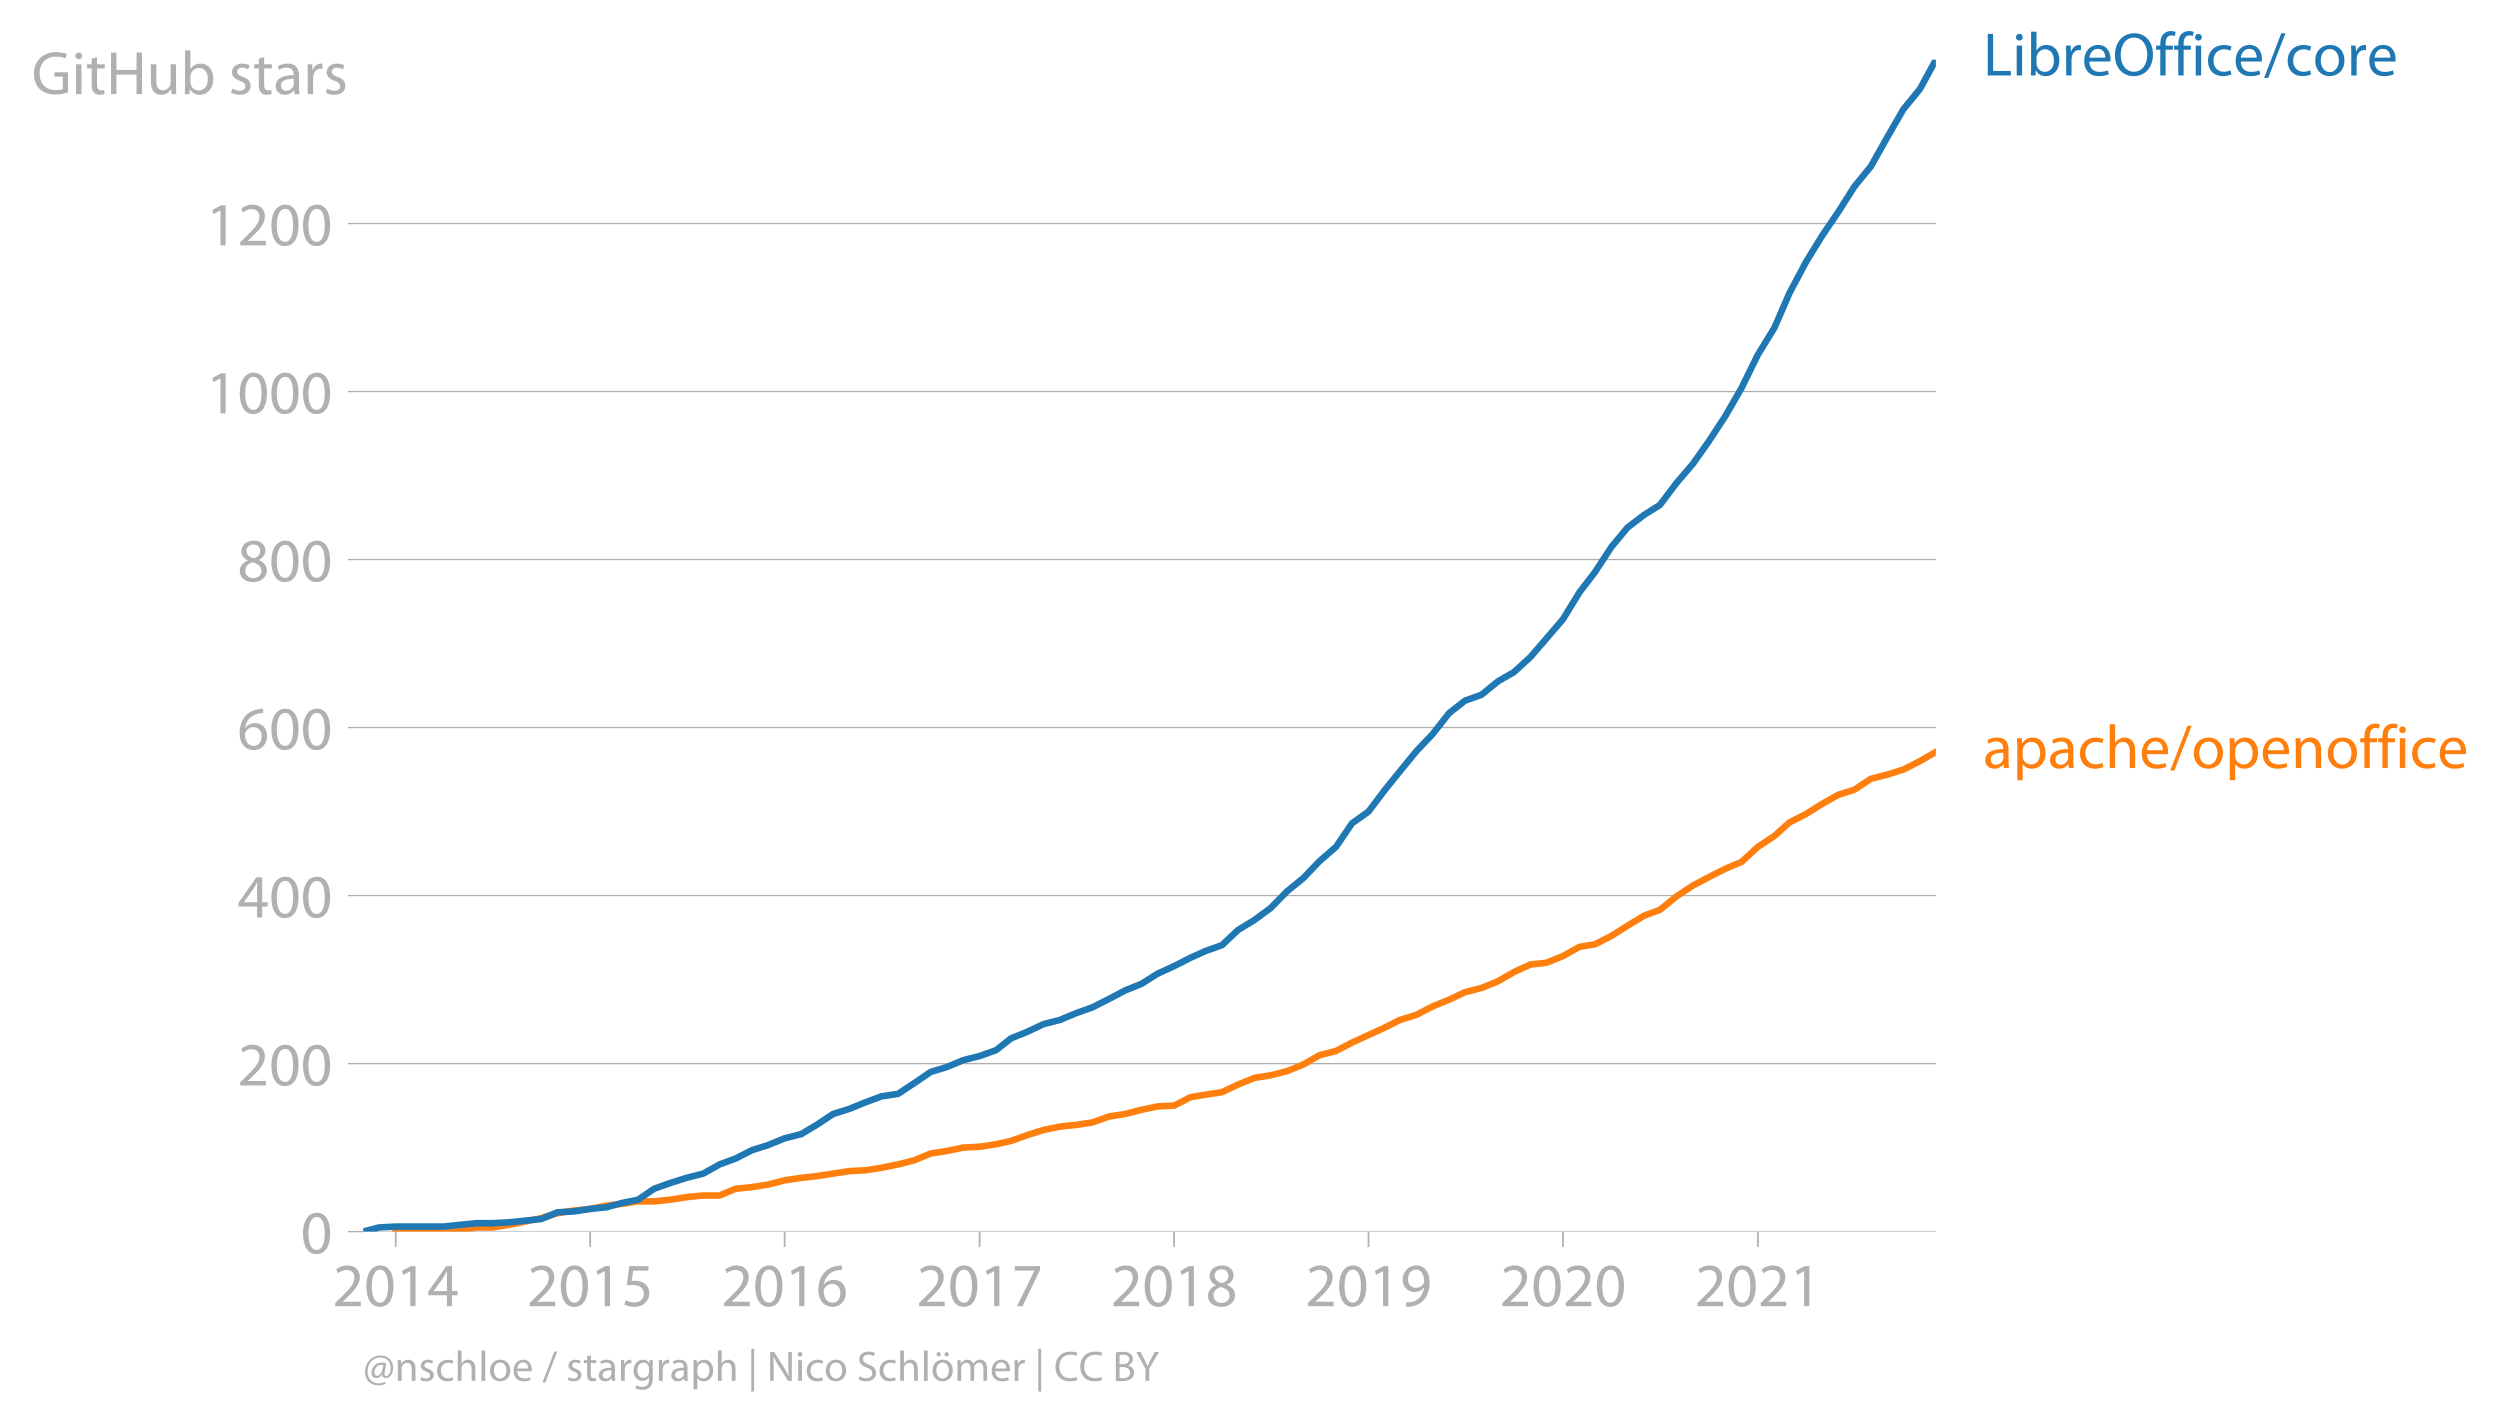
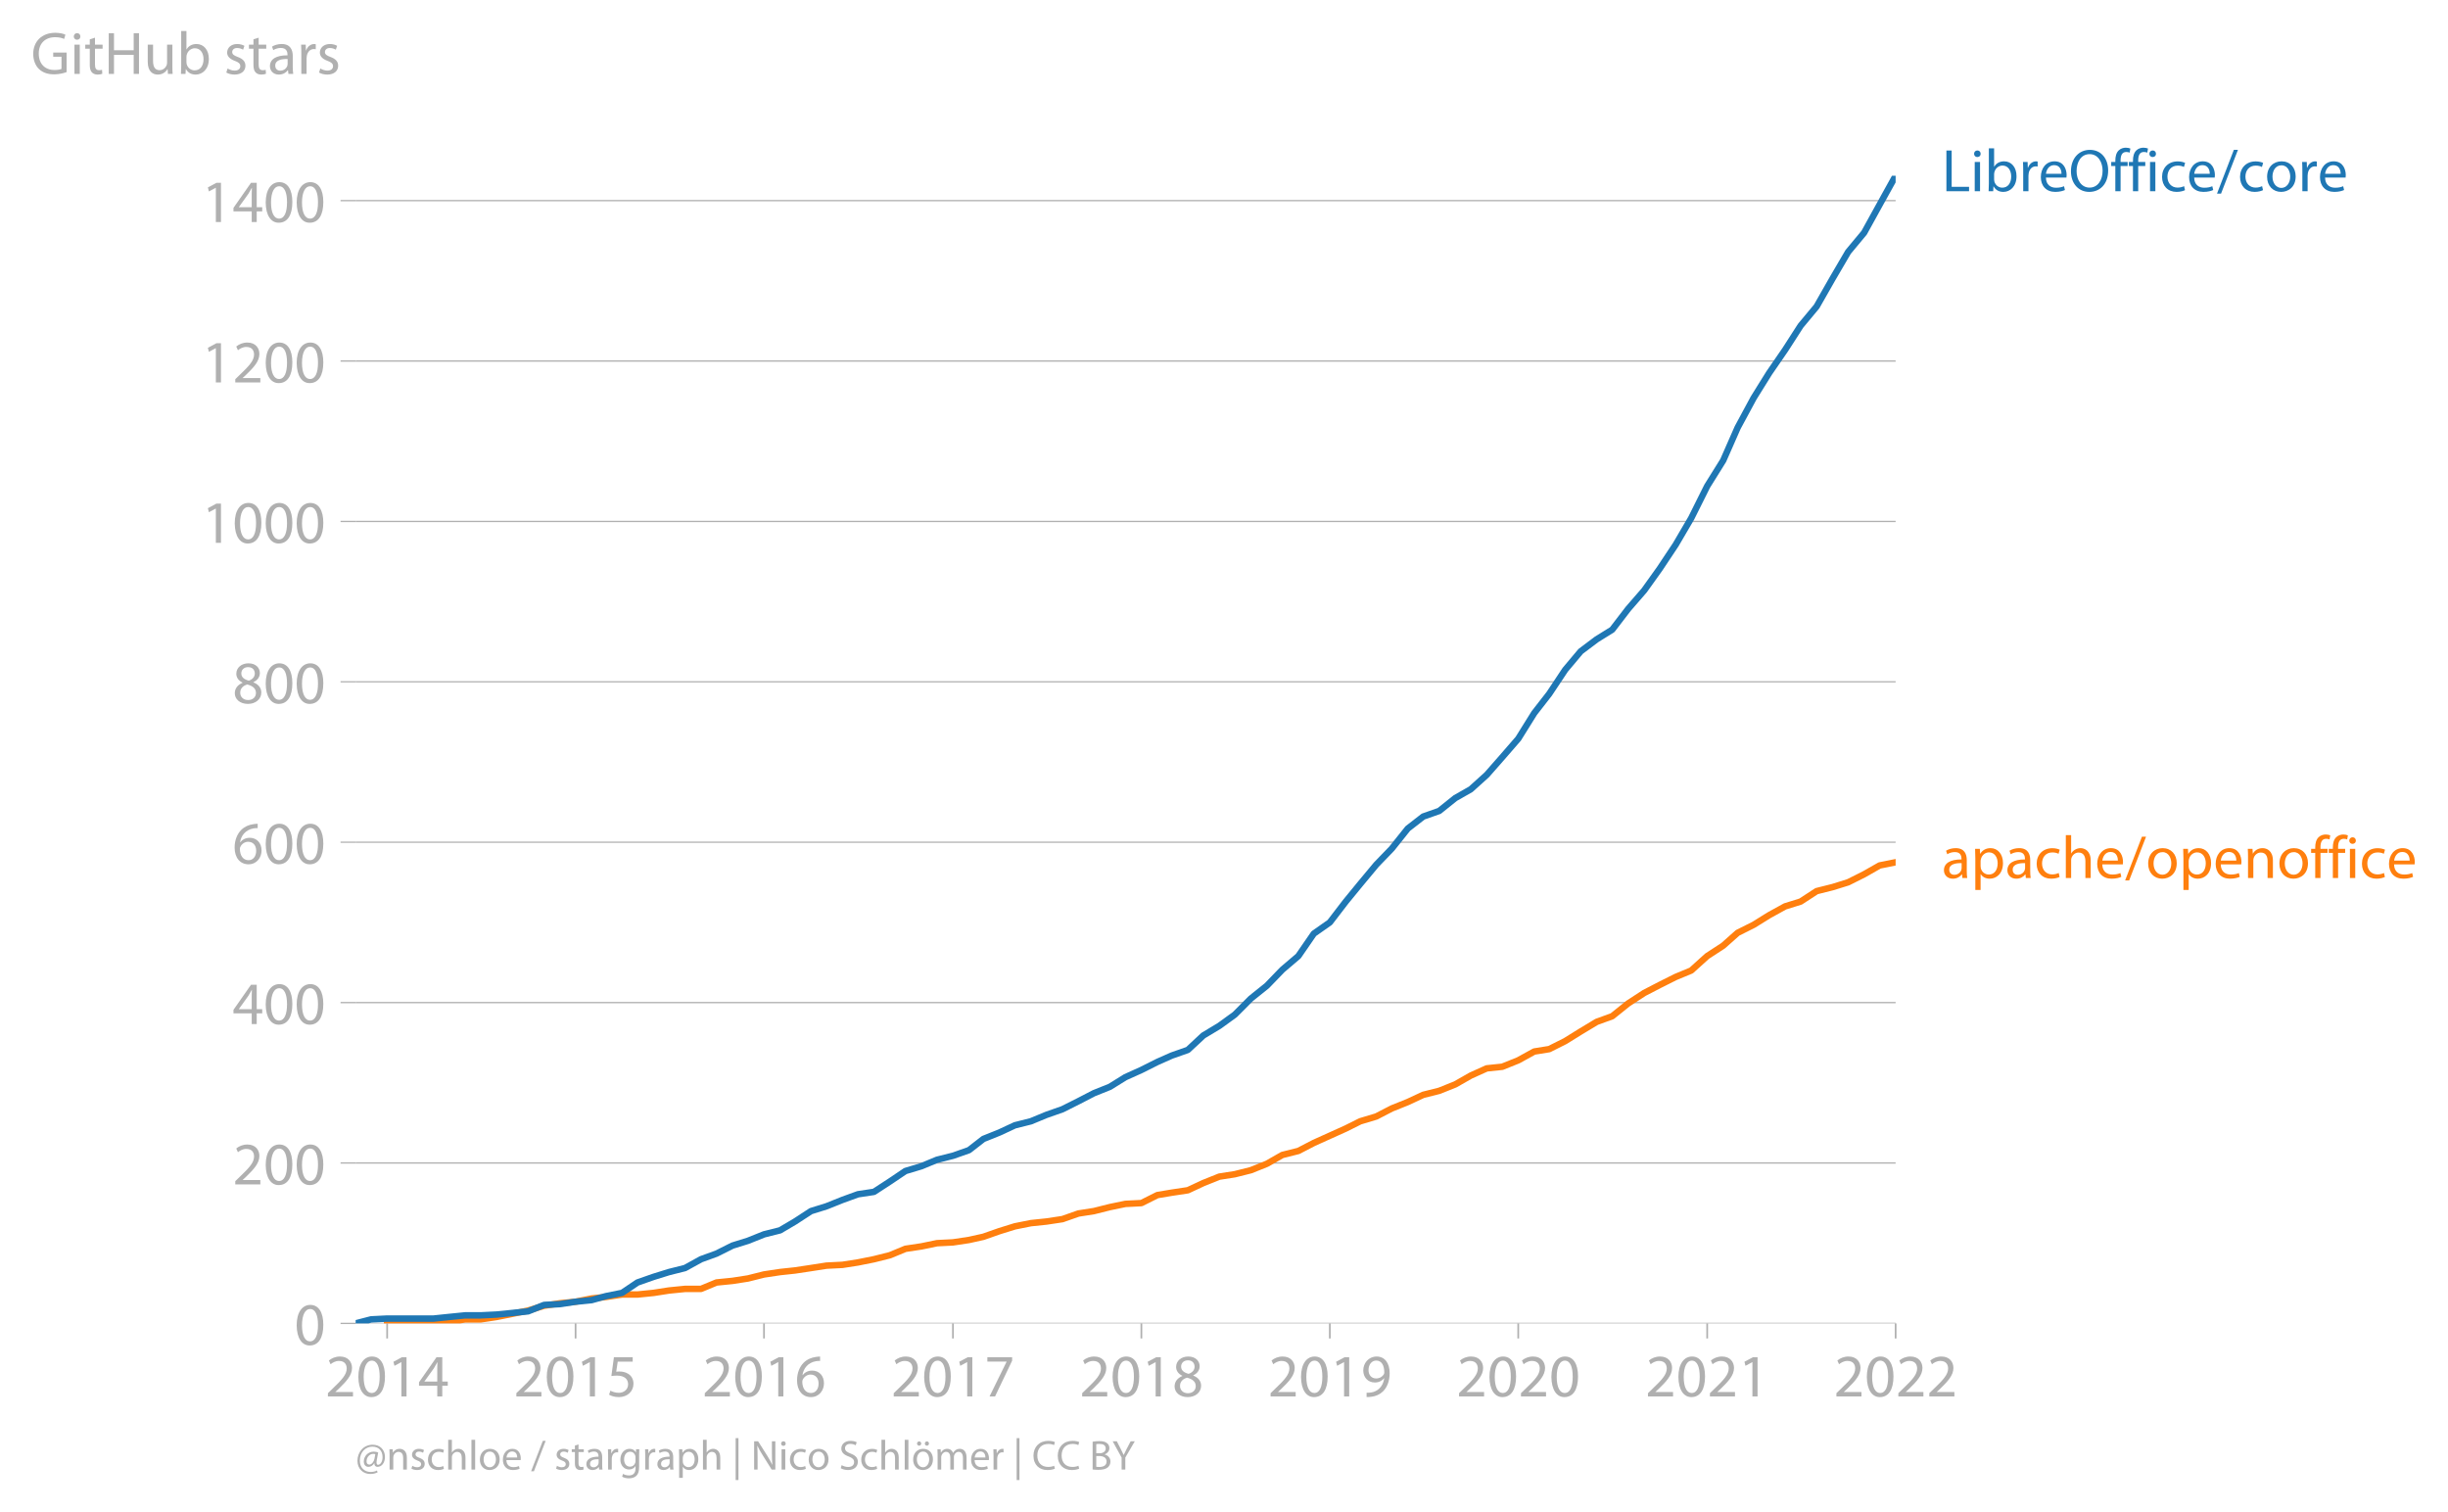
- <svg xmlns="http://www.w3.org/2000/svg" xmlns:xlink="http://www.w3.org/1999/xlink" width="756.923" height="430.927" viewBox="0 0 567.692 323.195">
+ <svg xmlns="http://www.w3.org/2000/svg" xmlns:xlink="http://www.w3.org/1999/xlink" width="756.923" height="467.196" viewBox="0 0 567.692 350.397">
  <defs>
    <style>*{stroke-linejoin:round;stroke-linecap:butt}</style>
  </defs>
  <g id="figure_1">
-     <path d="M0 323.195h567.692V0H0v323.195z" style="fill:none" id="patch_1" />
+     <path d="M0 350.397h567.692V0H0v350.397z" style="fill:none" id="patch_1" />
    <g id="axes_1">
-       <path d="M82.476 279.668h357.12V13.556H82.476v266.112z" style="fill:none" id="patch_2" />
+       <path d="M82.476 306.87h357.12V40.758H82.476V306.87z" style="fill:none" id="patch_2" />
      <g id="matplotlib.axis_1">
        <g id="xtick_1">
          <g id="line2d_1">
            <defs>
-               <path id="mc783bf9fa1" d="M0 0v3.5" style="stroke:#b0b0b0;stroke-width:.4" />
-             </defs>
-             <use xlink:href="#mc783bf9fa1" x="89.856" y="279.668" style="fill:#b0b0b0;stroke:#b0b0b0;stroke-width:.4" />
-           </g>
-           <g style="fill:#b0b0b0" transform="matrix(.14 0 0 -.14 75.493 296.608)" id="text_1">
+               <path id="m1fac54fb81" d="M0 0v3.5" style="stroke:#b0b0b0;stroke-width:.4" />
+             </defs>
+             <use xlink:href="#m1fac54fb81" x="89.779" y="306.87" style="fill:#b0b0b0;stroke:#b0b0b0;stroke-width:.4" />
+           </g>
+           <g style="fill:#b0b0b0" transform="matrix(.14 0 0 -.14 75.416 323.81)" id="text_1">
            <defs>
              <path id="MyriadPro-Regular-32" d="M2944 0v467H1075v13l333 307c877 845 1434 1466 1434 2234 0 595-378 1209-1274 1209-480 0-890-179-1178-422l180-397c192 160 505 352 883 352 621 0 825-390 825-813-6-627-486-1164-1548-2176L288 346V0h2656z" transform="scale(.01563)" />
              <path id="MyriadPro-Regular-30" d="M1677 4230c-845 0-1447-768-1447-2163C243 691 794-70 1606-70c922 0 1447 780 1447 2195 0 1325-499 2105-1376 2105zm-32-435c582 0 845-672 845-1696 0-1062-276-1734-852-1734-512 0-844 614-844 1696 0 1133 358 1734 851 1734z" transform="scale(.01563)" />
              <path id="MyriadPro-Regular-31" d="M1510 0h544v4160h-480l-908-486 108-429 724 390h12V0z" transform="scale(.01563)" />
              <path id="MyriadPro-Regular-34" d="M2560 0v1133h582v441h-582v2586h-608L96 1504v-371h1933V0h531zM666 1574v13l1017 1415c115 192 218 371 346 614h19c-13-218-19-435-19-653V1574H666z" transform="scale(.01563)" />
            </defs>
            <use xlink:href="#MyriadPro-Regular-32" />
            <use xlink:href="#MyriadPro-Regular-30" x="51.3" />
            <use xlink:href="#MyriadPro-Regular-31" x="102.6" />
            <use xlink:href="#MyriadPro-Regular-34" x="153.9" />
          </g>
        </g>
        <g id="xtick_2">
-           <use xlink:href="#mc783bf9fa1" x="134.012" y="279.668" style="fill:#b0b0b0;stroke:#b0b0b0;stroke-width:.4" id="line2d_2" />
-           <g style="fill:#b0b0b0" transform="matrix(.14 0 0 -.14 119.649 296.608)" id="text_2">
+           <use xlink:href="#m1fac54fb81" x="133.476" y="306.87" style="fill:#b0b0b0;stroke:#b0b0b0;stroke-width:.4" id="line2d_2" />
+           <g style="fill:#b0b0b0" transform="matrix(.14 0 0 -.14 119.113 323.81)" id="text_2">
            <defs>
              <path id="MyriadPro-Regular-35" d="M2771 4160H781L512 2163c154 19 339 45 576 45 832 0 1190-384 1197-922 0-556-455-902-986-902-377 0-717 128-889 230L269 186C467 58 851-70 1306-70c902 0 1548 608 1548 1420 0 525-268 884-595 1069-256 154-576 224-896 224-153 0-243-13-339-25l160 1068h1587v474z" transform="scale(.01563)" />
            </defs>
            <use xlink:href="#MyriadPro-Regular-32" />
            <use xlink:href="#MyriadPro-Regular-30" x="51.3" />
            <use xlink:href="#MyriadPro-Regular-31" x="102.6" />
            <use xlink:href="#MyriadPro-Regular-35" x="153.9" />
          </g>
        </g>
        <g id="xtick_3">
-           <use xlink:href="#mc783bf9fa1" x="178.168" y="279.668" style="fill:#b0b0b0;stroke:#b0b0b0;stroke-width:.4" id="line2d_3" />
-           <g style="fill:#b0b0b0" transform="matrix(.14 0 0 -.14 163.805 296.608)" id="text_3">
+           <use xlink:href="#m1fac54fb81" x="177.174" y="306.87" style="fill:#b0b0b0;stroke:#b0b0b0;stroke-width:.4" id="line2d_3" />
+           <g style="fill:#b0b0b0" transform="matrix(.14 0 0 -.14 162.81 323.81)" id="text_3">
            <defs>
              <path id="MyriadPro-Regular-36" d="M2662 4224c-102 0-243-6-409-32-525-64-986-275-1331-614-410-410-704-1056-704-1876C218 621 800-70 1690-70c864 0 1382 704 1382 1465 0 813-518 1344-1254 1344-461 0-807-217-1005-480h-19c96 685 563 1331 1446 1479 160 25 307 32 422 25v461zM1690 365c-589 0-903 505-916 1190 0 103 26 186 64 250 154 301 468 512 807 512 518 0 857-359 857-954s-326-998-806-998h-6z" transform="scale(.01563)" />
            </defs>
            <use xlink:href="#MyriadPro-Regular-32" />
            <use xlink:href="#MyriadPro-Regular-30" x="51.3" />
            <use xlink:href="#MyriadPro-Regular-31" x="102.6" />
            <use xlink:href="#MyriadPro-Regular-36" x="153.9" />
          </g>
        </g>
        <g id="xtick_4">
-           <use xlink:href="#mc783bf9fa1" x="222.445" y="279.668" style="fill:#b0b0b0;stroke:#b0b0b0;stroke-width:.4" id="line2d_4" />
-           <g style="fill:#b0b0b0" transform="matrix(.14 0 0 -.14 208.082 296.608)" id="text_4">
+           <use xlink:href="#m1fac54fb81" x="220.99" y="306.87" style="fill:#b0b0b0;stroke:#b0b0b0;stroke-width:.4" id="line2d_4" />
+           <g style="fill:#b0b0b0" transform="matrix(.14 0 0 -.14 206.627 323.81)" id="text_4">
            <defs>
              <path id="MyriadPro-Regular-37" d="M365 4160v-467h2035v-13L595 0h583l1811 3789v371H365z" transform="scale(.01563)" />
            </defs>
            <use xlink:href="#MyriadPro-Regular-32" />
            <use xlink:href="#MyriadPro-Regular-30" x="51.3" />
            <use xlink:href="#MyriadPro-Regular-31" x="102.6" />
            <use xlink:href="#MyriadPro-Regular-37" x="153.9" />
          </g>
        </g>
        <g id="xtick_5">
-           <use xlink:href="#mc783bf9fa1" x="266.601" y="279.668" style="fill:#b0b0b0;stroke:#b0b0b0;stroke-width:.4" id="line2d_5" />
-           <g style="fill:#b0b0b0" transform="matrix(.14 0 0 -.14 252.238 296.608)" id="text_5">
+           <use xlink:href="#m1fac54fb81" x="264.688" y="306.87" style="fill:#b0b0b0;stroke:#b0b0b0;stroke-width:.4" id="line2d_5" />
+           <g style="fill:#b0b0b0" transform="matrix(.14 0 0 -.14 250.325 323.81)" id="text_5">
            <defs>
              <path id="MyriadPro-Regular-38" d="M1062 2170c-512-218-825-589-825-1114C237 448 762-70 1632-70c794 0 1414 486 1414 1209 0 506-320 871-838 1075v20c512 243 685 620 685 972 0 519-403 1024-1210 1024-729 0-1286-448-1286-1107 0-358 198-717 659-934l6-19zm583-1831c-531 0-851 371-832 794 0 397 262 717 749 857 563-160 915-403 915-908 0-423-327-743-832-743zm6 3488c506 0 704-345 704-678 0-378-275-634-633-755-480 128-794 352-794 768 0 358 256 665 723 665z" transform="scale(.01563)" />
            </defs>
            <use xlink:href="#MyriadPro-Regular-32" />
            <use xlink:href="#MyriadPro-Regular-30" x="51.3" />
            <use xlink:href="#MyriadPro-Regular-31" x="102.6" />
            <use xlink:href="#MyriadPro-Regular-38" x="153.9" />
          </g>
        </g>
        <g id="xtick_6">
-           <use xlink:href="#mc783bf9fa1" x="310.757" y="279.668" style="fill:#b0b0b0;stroke:#b0b0b0;stroke-width:.4" id="line2d_6" />
-           <g style="fill:#b0b0b0" transform="matrix(.14 0 0 -.14 296.394 296.608)" id="text_6">
+           <use xlink:href="#m1fac54fb81" x="308.385" y="306.87" style="fill:#b0b0b0;stroke:#b0b0b0;stroke-width:.4" id="line2d_6" />
+           <g style="fill:#b0b0b0" transform="matrix(.14 0 0 -.14 294.022 323.81)" id="text_6">
            <defs>
              <path id="MyriadPro-Regular-39" d="M614-64c135-6 314 0 519 32 448 51 889 243 1209 557 410 397 717 1037 717 1952 0 1062-525 1753-1376 1753S262 3539 262 2752c0-710 480-1274 1229-1274 416 0 749 167 979 448h20c-77-492-276-857-551-1107-237-224-544-358-870-403-192-19-333-32-455-19V-64zm1024 3866c589 0 852-544 852-1255 0-89-20-153-52-205-147-249-441-435-819-435-486 0-800 365-800 883 0 589 339 1012 813 1012h6z" transform="scale(.01563)" />
            </defs>
            <use xlink:href="#MyriadPro-Regular-32" />
            <use xlink:href="#MyriadPro-Regular-30" x="51.3" />
            <use xlink:href="#MyriadPro-Regular-31" x="102.6" />
            <use xlink:href="#MyriadPro-Regular-39" x="153.9" />
          </g>
        </g>
        <g id="xtick_7">
-           <use xlink:href="#mc783bf9fa1" x="354.913" y="279.668" style="fill:#b0b0b0;stroke:#b0b0b0;stroke-width:.4" id="line2d_7" />
-           <g style="fill:#b0b0b0" transform="matrix(.14 0 0 -.14 340.55 296.608)" id="text_7">
+           <use xlink:href="#m1fac54fb81" x="352.082" y="306.87" style="fill:#b0b0b0;stroke:#b0b0b0;stroke-width:.4" id="line2d_7" />
+           <g style="fill:#b0b0b0" transform="matrix(.14 0 0 -.14 337.719 323.81)" id="text_7">
            <use xlink:href="#MyriadPro-Regular-32" />
            <use xlink:href="#MyriadPro-Regular-30" x="51.3" />
            <use xlink:href="#MyriadPro-Regular-32" x="102.6" />
            <use xlink:href="#MyriadPro-Regular-30" x="153.9" />
          </g>
        </g>
        <g id="xtick_8">
-           <use xlink:href="#mc783bf9fa1" x="399.19" y="279.668" style="fill:#b0b0b0;stroke:#b0b0b0;stroke-width:.4" id="line2d_8" />
-           <g style="fill:#b0b0b0" transform="matrix(.14 0 0 -.14 384.827 296.608)" id="text_8">
+           <use xlink:href="#m1fac54fb81" x="395.899" y="306.87" style="fill:#b0b0b0;stroke:#b0b0b0;stroke-width:.4" id="line2d_8" />
+           <g style="fill:#b0b0b0" transform="matrix(.14 0 0 -.14 381.536 323.81)" id="text_8">
            <use xlink:href="#MyriadPro-Regular-32" />
            <use xlink:href="#MyriadPro-Regular-30" x="51.3" />
            <use xlink:href="#MyriadPro-Regular-32" x="102.6" />
            <use xlink:href="#MyriadPro-Regular-31" x="153.9" />
          </g>
        </g>
+         <g id="xtick_9">
+           <use xlink:href="#m1fac54fb81" x="439.596" y="306.87" style="fill:#b0b0b0;stroke:#b0b0b0;stroke-width:.4" id="line2d_9" />
+           <g style="fill:#b0b0b0" transform="matrix(.14 0 0 -.14 425.233 323.81)" id="text_9">
+             <use xlink:href="#MyriadPro-Regular-32" />
+             <use xlink:href="#MyriadPro-Regular-30" x="51.3" />
+             <use xlink:href="#MyriadPro-Regular-32" x="102.6" />
+             <use xlink:href="#MyriadPro-Regular-32" x="153.9" />
+           </g>
+         </g>
      </g>
      <g id="matplotlib.axis_2">
        <g id="ytick_1">
-           <path d="M82.476 279.668h357.12" clip-path="url(#p955ccc6c31)" style="fill:none;stroke:#b0b0b0;stroke-width:.3;stroke-linecap:square" id="line2d_9" />
-           <g id="line2d_10">
-             <defs>
-               <path id="m53ce5709d2" d="M0 0h-3.5" style="stroke:#b0b0b0;stroke-width:.3" />
-             </defs>
-             <use xlink:href="#m53ce5709d2" x="82.476" y="279.668" style="fill:#b0b0b0;stroke:#b0b0b0;stroke-width:.3" />
-           </g>
-           <use xlink:href="#MyriadPro-Regular-30" style="fill:#b0b0b0" transform="matrix(.14 0 0 -.14 68.295 284.638)" id="text_9" />
+           <path d="M82.476 306.87h357.12" clip-path="url(#pccf3a8a9df)" style="fill:none;stroke:#b0b0b0;stroke-width:.3;stroke-linecap:square" id="line2d_10" />
+           <g id="line2d_11">
+             <defs>
+               <path id="mfe1ec0ad71" d="M0 0h-3.5" style="stroke:#b0b0b0;stroke-width:.3" />
+             </defs>
+             <use xlink:href="#mfe1ec0ad71" x="82.476" y="306.87" style="fill:#b0b0b0;stroke:#b0b0b0;stroke-width:.3" />
+           </g>
+           <use xlink:href="#MyriadPro-Regular-30" style="fill:#b0b0b0" transform="matrix(.14 0 0 -.14 68.295 311.84)" id="text_10" />
        </g>
        <g id="ytick_2">
-           <path d="M82.476 241.516h357.12" clip-path="url(#p955ccc6c31)" style="fill:none;stroke:#b0b0b0;stroke-width:.3;stroke-linecap:square" id="line2d_11" />
-           <use xlink:href="#m53ce5709d2" x="82.476" y="241.516" style="fill:#b0b0b0;stroke:#b0b0b0;stroke-width:.3" id="line2d_12" />
-           <g style="fill:#b0b0b0" transform="matrix(.14 0 0 -.14 53.932 246.486)" id="text_10">
+           <path d="M82.476 269.677h357.12" clip-path="url(#pccf3a8a9df)" style="fill:none;stroke:#b0b0b0;stroke-width:.3;stroke-linecap:square" id="line2d_12" />
+           <use xlink:href="#mfe1ec0ad71" x="82.476" y="269.677" style="fill:#b0b0b0;stroke:#b0b0b0;stroke-width:.3" id="line2d_13" />
+           <g style="fill:#b0b0b0" transform="matrix(.14 0 0 -.14 53.932 274.647)" id="text_11">
            <use xlink:href="#MyriadPro-Regular-32" />
            <use xlink:href="#MyriadPro-Regular-30" x="51.3" />
            <use xlink:href="#MyriadPro-Regular-30" x="102.6" />
          </g>
        </g>
        <g id="ytick_3">
-           <path d="M82.476 203.363h357.12" clip-path="url(#p955ccc6c31)" style="fill:none;stroke:#b0b0b0;stroke-width:.3;stroke-linecap:square" id="line2d_13" />
-           <use xlink:href="#m53ce5709d2" x="82.476" y="203.363" style="fill:#b0b0b0;stroke:#b0b0b0;stroke-width:.3" id="line2d_14" />
-           <g style="fill:#b0b0b0" transform="matrix(.14 0 0 -.14 53.932 208.333)" id="text_11">
+           <path d="M82.476 232.485h357.12" clip-path="url(#pccf3a8a9df)" style="fill:none;stroke:#b0b0b0;stroke-width:.3;stroke-linecap:square" id="line2d_14" />
+           <use xlink:href="#mfe1ec0ad71" x="82.476" y="232.485" style="fill:#b0b0b0;stroke:#b0b0b0;stroke-width:.3" id="line2d_15" />
+           <g style="fill:#b0b0b0" transform="matrix(.14 0 0 -.14 53.932 237.455)" id="text_12">
            <use xlink:href="#MyriadPro-Regular-34" />
            <use xlink:href="#MyriadPro-Regular-30" x="51.3" />
            <use xlink:href="#MyriadPro-Regular-30" x="102.6" />
          </g>
        </g>
        <g id="ytick_4">
-           <path d="M82.476 165.211h357.12" clip-path="url(#p955ccc6c31)" style="fill:none;stroke:#b0b0b0;stroke-width:.3;stroke-linecap:square" id="line2d_15" />
-           <use xlink:href="#m53ce5709d2" x="82.476" y="165.211" style="fill:#b0b0b0;stroke:#b0b0b0;stroke-width:.3" id="line2d_16" />
-           <g style="fill:#b0b0b0" transform="matrix(.14 0 0 -.14 53.932 170.181)" id="text_12">
+           <path d="M82.476 195.293h357.12" clip-path="url(#pccf3a8a9df)" style="fill:none;stroke:#b0b0b0;stroke-width:.3;stroke-linecap:square" id="line2d_16" />
+           <use xlink:href="#mfe1ec0ad71" x="82.476" y="195.293" style="fill:#b0b0b0;stroke:#b0b0b0;stroke-width:.3" id="line2d_17" />
+           <g style="fill:#b0b0b0" transform="matrix(.14 0 0 -.14 53.932 200.263)" id="text_13">
            <use xlink:href="#MyriadPro-Regular-36" />
            <use xlink:href="#MyriadPro-Regular-30" x="51.3" />
            <use xlink:href="#MyriadPro-Regular-30" x="102.6" />
          </g>
        </g>
        <g id="ytick_5">
-           <path d="M82.476 127.059h357.12" clip-path="url(#p955ccc6c31)" style="fill:none;stroke:#b0b0b0;stroke-width:.3;stroke-linecap:square" id="line2d_17" />
-           <use xlink:href="#m53ce5709d2" x="82.476" y="127.059" style="fill:#b0b0b0;stroke:#b0b0b0;stroke-width:.3" id="line2d_18" />
-           <g style="fill:#b0b0b0" transform="matrix(.14 0 0 -.14 53.932 132.029)" id="text_13">
+           <path d="M82.476 158.1h357.12" clip-path="url(#pccf3a8a9df)" style="fill:none;stroke:#b0b0b0;stroke-width:.3;stroke-linecap:square" id="line2d_18" />
+           <use xlink:href="#mfe1ec0ad71" x="82.476" y="158.1" style="fill:#b0b0b0;stroke:#b0b0b0;stroke-width:.3" id="line2d_19" />
+           <g style="fill:#b0b0b0" transform="matrix(.14 0 0 -.14 53.932 163.07)" id="text_14">
            <use xlink:href="#MyriadPro-Regular-38" />
            <use xlink:href="#MyriadPro-Regular-30" x="51.3" />
            <use xlink:href="#MyriadPro-Regular-30" x="102.6" />
          </g>
        </g>
        <g id="ytick_6">
-           <path d="M82.476 88.906h357.12" clip-path="url(#p955ccc6c31)" style="fill:none;stroke:#b0b0b0;stroke-width:.3;stroke-linecap:square" id="line2d_19" />
-           <use xlink:href="#m53ce5709d2" x="82.476" y="88.906" style="fill:#b0b0b0;stroke:#b0b0b0;stroke-width:.3" id="line2d_20" />
-           <g style="fill:#b0b0b0" transform="matrix(.14 0 0 -.14 46.75 93.876)" id="text_14">
+           <path d="M82.476 120.908h357.12" clip-path="url(#pccf3a8a9df)" style="fill:none;stroke:#b0b0b0;stroke-width:.3;stroke-linecap:square" id="line2d_20" />
+           <use xlink:href="#mfe1ec0ad71" x="82.476" y="120.908" style="fill:#b0b0b0;stroke:#b0b0b0;stroke-width:.3" id="line2d_21" />
+           <g style="fill:#b0b0b0" transform="matrix(.14 0 0 -.14 46.75 125.878)" id="text_15">
            <use xlink:href="#MyriadPro-Regular-31" />
            <use xlink:href="#MyriadPro-Regular-30" x="51.3" />
            <use xlink:href="#MyriadPro-Regular-30" x="102.6" />
            <use xlink:href="#MyriadPro-Regular-30" x="153.9" />
          </g>
        </g>
        <g id="ytick_7">
-           <path d="M82.476 50.754h357.12" clip-path="url(#p955ccc6c31)" style="fill:none;stroke:#b0b0b0;stroke-width:.3;stroke-linecap:square" id="line2d_21" />
-           <use xlink:href="#m53ce5709d2" x="82.476" y="50.754" style="fill:#b0b0b0;stroke:#b0b0b0;stroke-width:.3" id="line2d_22" />
-           <g style="fill:#b0b0b0" transform="matrix(.14 0 0 -.14 46.75 55.724)" id="text_15">
+           <path d="M82.476 83.715h357.12" clip-path="url(#pccf3a8a9df)" style="fill:none;stroke:#b0b0b0;stroke-width:.3;stroke-linecap:square" id="line2d_22" />
+           <use xlink:href="#mfe1ec0ad71" x="82.476" y="83.715" style="fill:#b0b0b0;stroke:#b0b0b0;stroke-width:.3" id="line2d_23" />
+           <g style="fill:#b0b0b0" transform="matrix(.14 0 0 -.14 46.75 88.685)" id="text_16">
            <use xlink:href="#MyriadPro-Regular-31" />
            <use xlink:href="#MyriadPro-Regular-32" x="51.3" />
            <use xlink:href="#MyriadPro-Regular-30" x="102.6" />
            <use xlink:href="#MyriadPro-Regular-30" x="153.9" />
          </g>
        </g>
-         <g style="fill:#b0b0b0" transform="matrix(.14 0 0 -.14 7.2 21.371)" id="text_16">
+         <g id="ytick_8">
+           <path d="M82.476 46.523h357.12" clip-path="url(#pccf3a8a9df)" style="fill:none;stroke:#b0b0b0;stroke-width:.3;stroke-linecap:square" id="line2d_24" />
+           <use xlink:href="#mfe1ec0ad71" x="82.476" y="46.523" style="fill:#b0b0b0;stroke:#b0b0b0;stroke-width:.3" id="line2d_25" />
+           <g style="fill:#b0b0b0" transform="matrix(.14 0 0 -.14 46.75 51.493)" id="text_17">
+             <use xlink:href="#MyriadPro-Regular-31" />
+             <use xlink:href="#MyriadPro-Regular-34" x="51.3" />
+             <use xlink:href="#MyriadPro-Regular-30" x="102.6" />
+             <use xlink:href="#MyriadPro-Regular-30" x="153.9" />
+           </g>
+         </g>
+         <g style="fill:#b0b0b0" transform="matrix(.14 0 0 -.14 7.2 17.14)" id="text_18">
          <defs>
            <path id="MyriadPro-Regular-47" d="M3770 2266H2349v-448h877V531c-128-64-378-115-743-115-1005 0-1664 646-1664 1741 0 1081 685 1734 1735 1734 435 0 723-83 953-185l135 454c-186 90-576 198-1076 198-1446 0-2329-940-2336-2227 0-672 231-1248 602-1606 422-403 960-570 1613-570 582 0 1075 147 1325 237v2074z" transform="scale(.01563)" />
            <path id="MyriadPro-Regular-69" d="M1030 0v3098H467V0h563zM749 4320c-205 0-352-154-352-352 0-192 141-346 339-346 224 0 365 154 358 346 0 198-134 352-345 352z" transform="scale(.01563)" />
            <path id="MyriadPro-Regular-74" d="M595 3667v-569H115v-429h480V979c0-365 58-640 218-806C947 19 1158-70 1421-70c217 0 390 38 499 83l-26 422c-83-25-172-38-326-38-314 0-422 217-422 601v1671h806v429h-806v742l-551-173z" transform="scale(.01563)" />
            <path id="MyriadPro-Regular-48" d="M486 4314V0h557v2022h2087V0h563v4314h-563V2509H1043v1805H486z" transform="scale(.01563)" />
            <path id="MyriadPro-Regular-75" d="M3059 3098h-563V1197c0-103-19-205-51-288-103-250-365-512-743-512-512 0-691 397-691 985v1716H448V1286C448 198 1030-70 1517-70c550 0 877 326 1024 576h13l32-506h499c-19 243-26 525-26 845v2253z" transform="scale(.01563)" />
            <path id="MyriadPro-Regular-62" d="M467 800c0-275-13-589-25-800h486l26 512h19c230-410 589-582 1037-582 691 0 1388 550 1388 1657 7 941-537 1581-1305 1581-499 0-858-224-1056-570h-13v1946H467V800zm557 998c0 90 19 167 32 231 115 429 474 691 858 691 601 0 921-531 921-1152 0-710-352-1190-941-1190-409 0-736 268-844 659-13 64-26 134-26 205v556z" transform="scale(.01563)" />
            <path id="MyriadPro-Regular-73" d="M250 147C467 19 781-70 1120-70c736 0 1158 390 1158 934 0 461-275 730-812 934-404 154-589 269-589 525 0 231 185 423 518 423 288 0 512-103 634-180l141 410c-173 102-448 192-762 192-666 0-1069-410-1069-909 0-371 263-678 819-877 416-153 576-300 576-569 0-256-192-461-601-461-282 0-576 115-743 224L250 147z" transform="scale(.01563)" />
            <path id="MyriadPro-Regular-61" d="M2643 1901c0 621-230 1267-1177 1267-391 0-762-109-1018-275l128-371c218 140 518 230 806 230 634 0 704-461 704-717v-64C890 1978 224 1568 224 819c0-448 320-889 947-889 442 0 775 217 947 460h20l44-390h512c-38 211-51 474-51 742v1159zm-544-858c0-57-13-121-32-179-89-262-345-518-749-518-288 0-531 172-531 537 0 602 698 711 1312 698v-538z" transform="scale(.01563)" />
            <path id="MyriadPro-Regular-72" d="M467 0h557v1651c0 96 13 186 26 263 76 422 358 723 755 723 77 0 134-7 192-19v531c-51 13-96 19-160 19-378 0-717-262-858-678h-25l-20 608H442c19-288 25-602 25-967V0z" transform="scale(.01563)" />
          </defs>
          <use xlink:href="#MyriadPro-Regular-47" />
          <use xlink:href="#MyriadPro-Regular-69" x="64.6" />
          <use xlink:href="#MyriadPro-Regular-74" x="88" />
          <use xlink:href="#MyriadPro-Regular-48" x="121.1" />
          <use xlink:href="#MyriadPro-Regular-75" x="186.3" />
          <use xlink:href="#MyriadPro-Regular-62" x="241.4" />
          <use xlink:href="#MyriadPro-Regular-20" x="298.3" />
          <use xlink:href="#MyriadPro-Regular-73" x="319.5" />
          <use xlink:href="#MyriadPro-Regular-74" x="359.1" />
          <use xlink:href="#MyriadPro-Regular-61" x="392.2" />
          <use xlink:href="#MyriadPro-Regular-72" x="440.4" />
          <use xlink:href="#MyriadPro-Regular-73" x="473.1" />
        </g>
      </g>
-       <path d="m89.856 279.668 3.75-.191H100.743l3.63-.19 3.75-.573h3.63l3.75-.572 3.75-.763 3.63-.763 3.75-1.145 3.629-.572 3.75-.382 3.75-.763 3.387-.381 3.75-.573h3.63l3.75-.381 3.63-.572 3.75-.382h3.75l3.63-1.526 3.75-.382 3.629-.572 3.75-.954 3.75-.572 3.508-.381 3.75-.573 3.63-.572 3.75-.19 3.63-.573 3.75-.763 3.75-.954 3.63-1.526 3.75-.572 3.629-.763 3.75-.191 3.75-.572 3.388-.763 3.75-1.336 3.63-1.144 3.75-.763 3.629-.382 3.75-.572 3.75-1.336 3.63-.572 3.75-.954 3.629-.763 3.75-.19 3.75-1.908 3.388-.572 3.75-.573 3.63-1.716 3.75-1.527 3.629-.572 3.75-.954 3.75-1.526 3.63-2.098 3.75-.954 3.629-1.908 3.75-1.716 3.75-1.717 3.388-1.717 3.75-1.145 3.63-1.907 3.75-1.526 3.629-1.717 3.75-.954 3.75-1.526 3.63-2.098 3.75-1.717 3.63-.382 3.75-1.526 3.75-2.098 3.508-.573 3.75-1.907 3.63-2.29 3.75-2.288 3.629-1.336 3.75-3.052 3.75-2.48 3.63-1.907 3.75-1.908 3.63-1.526 3.75-3.434 3.75-2.48 3.387-3.052 3.75-1.908 3.63-2.289 3.75-2.098 3.629-1.145 3.75-2.48 3.75-.953 3.63-1.145 3.75-1.908 3.63-2.098" clip-path="url(#p955ccc6c31)" style="fill:none;stroke:#ff7f0e;stroke-width:1.5;stroke-linecap:square" id="line2d_23" />
-       <path d="m82.476 279.668 3.63-.954 3.75-.19h10.887l3.63-.382 3.75-.382h3.63l3.75-.19 3.75-.382 3.63-.382 3.75-1.526 3.629-.19 3.75-.573 3.75-.381 3.387-.954 3.75-.763 3.63-2.48 3.75-1.335 3.63-1.145 3.75-.954 3.75-2.098 3.63-1.335 3.75-1.908 3.629-1.145 3.75-1.526 3.75-.954 3.508-2.098 3.75-2.48 3.63-1.144 3.75-1.526 3.63-1.336 3.75-.572 3.75-2.48 3.63-2.48 3.75-1.144 3.629-1.527 3.75-.953 3.75-1.336 3.388-2.67 3.75-1.526 3.63-1.717 3.75-.954 3.629-1.526 3.75-1.335 3.75-1.908 3.63-1.908 3.75-1.526 3.629-2.289 3.75-1.717 3.75-1.907 3.388-1.526 3.75-1.336 3.63-3.434 3.75-2.289 3.629-2.67 3.75-3.816 3.75-3.052 3.63-3.815 3.75-3.243 3.629-5.341 3.75-2.67 3.75-4.96 3.388-4.197 3.75-4.579 3.63-3.815 3.75-4.769 3.629-2.861 3.75-1.336 3.75-3.052 3.63-2.098 3.75-3.434 3.63-4.197 3.75-4.387 3.75-6.105 3.508-4.578 3.75-5.723 3.63-4.387 3.75-2.862 3.629-2.289 3.75-4.96 3.75-4.387 3.63-5.15 3.75-5.723 3.63-6.296 3.75-7.63 3.75-6.104 3.387-7.822 3.75-7.058 3.63-5.913 3.75-5.532 3.629-5.723 3.75-4.579 3.75-6.676 3.63-6.295 3.75-4.579 3.63-6.676" clip-path="url(#p955ccc6c31)" style="fill:none;stroke:#1f77b4;stroke-width:1.5;stroke-linecap:square" id="line2d_24" />
-       <g style="fill:#1f77b4" transform="matrix(.14 0 0 -.14 450.31 17.14)" id="text_17">
+       <path d="m89.78 306.87 3.71-.186h7.064l3.591-.186 3.712-.558h3.591l3.711-.558 3.712-.744 3.591-.743 3.711-1.116 3.592-.558 3.711-.372 3.712-.744 3.352-.372 3.71-.558h3.592l3.712-.372 3.591-.558 3.712-.371h3.71l3.592-1.488 3.712-.372 3.591-.558 3.712-.93 3.71-.558 3.473-.372 3.71-.557 3.592-.558 3.712-.186 3.591-.558 3.712-.744 3.71-.93 3.592-1.488 3.712-.557 3.591-.744 3.711-.186 3.712-.558 3.352-.744 3.711-1.302 3.592-1.116 3.71-.743 3.592-.372 3.712-.558 3.711-1.302 3.592-.558 3.71-.93 3.592-.743 3.712-.186 3.71-1.86 3.353-.558 3.711-.558 3.592-1.673 3.711-1.488 3.592-.558 3.711-.93 3.711-1.488 3.592-2.045 3.711-.93 3.592-1.86 3.71-1.673 3.712-1.674 3.352-1.674 3.712-1.115 3.591-1.86 3.711-1.488 3.592-1.673 3.711-.93 3.711-1.488 3.592-2.045 3.711-1.674 3.592-.372 3.711-1.488 3.711-2.045 3.472-.558 3.711-1.86 3.592-2.231 3.711-2.232 3.592-1.302 3.711-2.975 3.711-2.418 3.592-1.86 3.711-1.859 3.592-1.487 3.711-3.348 3.711-2.417 3.352-2.976 3.712-1.86 3.591-2.23 3.712-2.046 3.591-1.116 3.711-2.418 3.712-.93 3.591-1.115 3.711-1.86 3.592-2.046 3.711-.743" clip-path="url(#pccf3a8a9df)" style="fill:none;stroke:#ff7f0e;stroke-width:1.5;stroke-linecap:square" id="line2d_26" />
+       <path d="m82.476 306.87 3.592-.93 3.711-.186h10.775l3.591-.372 3.712-.372h3.591l3.711-.186 3.712-.372 3.591-.372 3.711-1.487 3.592-.186 3.711-.558 3.712-.372 3.352-.93 3.71-.744 3.592-2.417 3.712-1.302 3.591-1.116 3.712-.93 3.71-2.045 3.592-1.302 3.712-1.86 3.591-1.115 3.712-1.488 3.71-.93 3.473-2.045 3.71-2.418 3.592-1.116 3.712-1.487 3.591-1.302 3.712-.558 3.71-2.417 3.592-2.418 3.712-1.116 3.591-1.487 3.711-.93 3.712-1.302 3.352-2.603 3.711-1.488 3.592-1.674 3.71-.93 3.592-1.487 3.712-1.302 3.711-1.86 3.592-1.86 3.71-1.487 3.592-2.231 3.712-1.674 3.71-1.86 3.353-1.487 3.711-1.302 3.592-3.348 3.711-2.231 3.592-2.604 3.711-3.719 3.711-2.975 3.592-3.72 3.711-3.16 3.592-5.208 3.71-2.603 3.712-4.835 3.352-4.091 3.712-4.463 3.591-3.72 3.711-4.649 3.592-2.79 3.711-1.301 3.711-2.975 3.592-2.046 3.711-3.347 3.592-4.091 3.711-4.278 3.711-5.95 3.472-4.463 3.711-5.58 3.592-4.276 3.711-2.79 3.592-2.231 3.711-4.835 3.711-4.278 3.592-5.02 3.711-5.58 3.592-6.136 3.711-7.439 3.711-5.95 3.352-7.625 3.712-6.88 3.591-5.765 3.712-5.393 3.591-5.58 3.711-4.462 3.712-6.509 3.591-6.137 3.711-4.463 3.592-6.508 3.711-6.695" clip-path="url(#pccf3a8a9df)" style="fill:none;stroke:#1f77b4;stroke-width:1.5;stroke-linecap:square" id="line2d_27" />
+       <g style="fill:#1f77b4" transform="matrix(.14 0 0 -.14 450.31 44.342)" id="text_19">
        <defs>
          <path id="MyriadPro-Regular-4c" d="M486 0h2400v467H1043v3847H486V0z" transform="scale(.01563)" />
          <path id="MyriadPro-Regular-65" d="M2957 1446c6 58 19 148 19 263 0 569-269 1459-1280 1459-902 0-1453-736-1453-1670C243 563 813-70 1766-70c493 0 832 108 1031 198l-96 403c-211-89-455-160-858-160-563 0-1049 314-1062 1075h2176zM787 1850c45 390 295 915 864 915 634 0 787-557 781-915H787z" transform="scale(.01563)" />
          <path id="MyriadPro-Regular-4f" d="M2234 4384c-1152 0-2004-896-2004-2266C230 813 1030-70 2170-70c1100 0 2003 787 2003 2272 0 1280-762 2182-1939 2182zm-26-454c928 0 1376-896 1376-1754 0-979-499-1792-1382-1792-877 0-1376 826-1376 1747 0 947 460 1799 1382 1799z" transform="scale(.01563)" />
          <path id="MyriadPro-Regular-66" d="M1082 0v2669h748v429h-748v166c0 474 121 896 601 896 160 0 275-32 359-70l76 435c-108 45-281 89-480 89-262 0-544-83-755-288-262-249-358-646-358-1081v-147H90v-429h435V0h557z" transform="scale(.01563)" />
          <path id="MyriadPro-Regular-63" d="M2579 538c-160-71-371-154-691-154-614 0-1075 442-1075 1158 0 647 384 1172 1094 1172 307 0 519-71 653-148l128 436c-154 76-448 160-781 160-1011 0-1664-692-1664-1645C243 570 851-70 1786-70c416 0 742 108 889 185l-96 423z" transform="scale(.01563)" />
          <path id="MyriadPro-Regular-2f" d="m422-256 1792 4640h-435L-6-256h428z" transform="scale(.01563)" />
          <path id="MyriadPro-Regular-6f" d="M1779 3168c-857 0-1536-608-1536-1645C243 544 890-70 1728-70c749 0 1542 499 1542 1644 0 948-601 1594-1491 1594zm-13-422c666 0 928-666 928-1191 0-697-403-1203-940-1203-551 0-941 512-941 1190 0 589 288 1204 953 1204z" transform="scale(.01563)" />
        </defs>
        <use xlink:href="#MyriadPro-Regular-4c" />
        <use xlink:href="#MyriadPro-Regular-69" x="47.2" />
        <use xlink:href="#MyriadPro-Regular-62" x="70.6" />
        <use xlink:href="#MyriadPro-Regular-72" x="127.5" />
        <use xlink:href="#MyriadPro-Regular-65" x="160.2" />
        <use xlink:href="#MyriadPro-Regular-4f" x="210.3" />
        <use xlink:href="#MyriadPro-Regular-66" x="279.2" />
        <use xlink:href="#MyriadPro-Regular-66" x="308.4" />
        <use xlink:href="#MyriadPro-Regular-69" x="337.6" />
        <use xlink:href="#MyriadPro-Regular-63" x="361" />
        <use xlink:href="#MyriadPro-Regular-65" x="405.8" />
        <use xlink:href="#MyriadPro-Regular-2f" x="455.9" />
        <use xlink:href="#MyriadPro-Regular-63" x="490.2" />
        <use xlink:href="#MyriadPro-Regular-6f" x="535" />
        <use xlink:href="#MyriadPro-Regular-72" x="589.9" />
        <use xlink:href="#MyriadPro-Regular-65" x="622.6" />
      </g>
-       <g style="fill:#ff7f0e" transform="matrix(.14 0 0 -.14 450.31 174.404)" id="text_18">
+       <g style="fill:#ff7f0e" transform="matrix(.14 0 0 -.14 450.31 203.602)" id="text_20">
        <defs>
          <path id="MyriadPro-Regular-70" d="M467-1267h557V416h13c185-307 544-486 953-486 730 0 1408 550 1408 1664 0 940-563 1574-1312 1574-505 0-870-224-1100-602h-13l-26 532H442c12-295 25-615 25-1012v-3353zm557 3059c0 77 19 160 38 230 109 423 468 698 852 698 595 0 921-531 921-1152 0-710-345-1197-941-1197-403 0-742 269-844 659-13 71-26 148-26 231v531z" transform="scale(.01563)" />
          <path id="MyriadPro-Regular-68" d="M467 0h563v1869c0 109 7 192 39 269 102 307 390 563 755 563 531 0 717-423 717-922V0h563v1843c0 1069-666 1325-1082 1325-211 0-409-64-576-160-172-96-313-237-403-397h-13v1933H467V0z" transform="scale(.01563)" />
          <path id="MyriadPro-Regular-6e" d="M467 0h563v1862c0 96 13 192 39 263 96 313 384 576 755 576 531 0 717-416 717-915V0h563v1850c0 1062-666 1318-1094 1318-512 0-871-288-1024-582h-13l-32 512H442c19-256 25-519 25-839V0z" transform="scale(.01563)" />
        </defs>
        <use xlink:href="#MyriadPro-Regular-61" />
        <use xlink:href="#MyriadPro-Regular-70" x="48.2" />
        <use xlink:href="#MyriadPro-Regular-61" x="105.1" />
        <use xlink:href="#MyriadPro-Regular-63" x="153.3" />
        <use xlink:href="#MyriadPro-Regular-68" x="198.1" />
        <use xlink:href="#MyriadPro-Regular-65" x="253.6" />
        <use xlink:href="#MyriadPro-Regular-2f" x="303.7" />
        <use xlink:href="#MyriadPro-Regular-6f" x="338" />
        <use xlink:href="#MyriadPro-Regular-70" x="392.9" />
        <use xlink:href="#MyriadPro-Regular-65" x="449.8" />
        <use xlink:href="#MyriadPro-Regular-6e" x="499.9" />
        <use xlink:href="#MyriadPro-Regular-6f" x="555.4" />
        <use xlink:href="#MyriadPro-Regular-66" x="610.3" />
        <use xlink:href="#MyriadPro-Regular-66" x="639.5" />
        <use xlink:href="#MyriadPro-Regular-69" x="668.7" />
        <use xlink:href="#MyriadPro-Regular-63" x="692.1" />
        <use xlink:href="#MyriadPro-Regular-65" x="736.9" />
      </g>
-       <g style="fill:#b0b0b0" transform="matrix(.09716 0 0 -.09716 82.476 313.566)" id="text_19">
+       <g style="fill:#b0b0b0" transform="matrix(.09716 0 0 -.09716 82.476 340.768)" id="text_21">
        <defs>
          <path id="MyriadPro-Regular-40" d="M2867 1632c-70-397-409-870-781-870-281 0-422 204-422 486 0 621 454 1152 1018 1152 147 0 256-26 320-45l-135-723zm384-1773c-262-147-601-224-966-224-947 0-1645 666-1645 1735 0 1299 877 2131 1920 2131 992 0 1549-672 1549-1600 0-743-365-1178-691-1171-212 6-288 230-192 716l217 1159c-166 77-409 134-685 134-889 0-1516-723-1516-1517 0-505 320-806 691-806 384 0 678 186 902 563h26c-19-390 217-563 473-563 602 0 1140 563 1140 1523 0 1069-749 1856-1863 1856-1421 0-2336-1145-2336-2464C275 96 1165-672 2214-672c429 0 788 70 1140 256l-103 275z" transform="scale(.01563)" />
          <path id="MyriadPro-Regular-6c" d="M467 0h563v4544H467V0z" transform="scale(.01563)" />
          <path id="MyriadPro-Regular-67" d="M3110 2246c0 378 13 628 26 852h-493l-25-468h-13c-135 256-429 538-967 538-710 0-1395-595-1395-1645C243 666 794 13 1562 13c480 0 812 230 985 518h13V186c0-781-422-1082-998-1082-384 0-704 115-909 243l-141-429c250-166 659-256 1030-256 391 0 826 90 1127 372 301 268 441 704 441 1414v1798zm-556-928c0-96-13-204-45-300-122-359-435-576-781-576-608 0-915 505-915 1113 0 717 384 1171 921 1171 410 0 685-268 788-595 25-77 32-160 32-256v-557z" transform="scale(.01563)" />
          <path id="MyriadPro-Regular-7c" d="M550 4800v-6400h429v6400H550z" transform="scale(.01563)" />
          <path id="MyriadPro-Regular-4e" d="M1011 0v1843c0 717-13 1235-45 1779l20 7c217-467 505-960 806-1440L3162 0h563v4314h-525V2509c0-672 13-1197 64-1773l-13-6c-205 441-454 896-774 1401L1094 4314H486V0h525z" transform="scale(.01563)" />
          <path id="MyriadPro-Regular-53" d="M269 211C499 58 954-70 1370-70c1017 0 1510 582 1510 1248 0 633-371 985-1101 1267-595 230-857 429-857 832 0 294 224 646 812 646 391 0 679-128 820-205l153 455c-192 109-512 211-953 211-839 0-1396-499-1396-1171 0-608 436-973 1140-1223 582-224 812-454 812-857 0-435-332-736-902-736-384 0-749 128-998 281L269 211z" transform="scale(.01563)" />
          <path id="MyriadPro-Regular-f6" d="M1165 3648c185 0 313 154 313 326 0 186-134 327-313 327s-327-147-327-327c0-172 135-326 320-326h7zm1184 0c185 0 313 154 313 326 0 186-134 327-313 327s-320-147-320-327c0-172 128-326 313-326h7zm-570-480c-857 0-1536-608-1536-1645C243 544 890-70 1728-70c749 0 1542 499 1542 1644 0 948-601 1594-1491 1594zm-13-422c666 0 928-666 928-1191 0-697-403-1203-940-1203-551 0-941 512-941 1190 0 589 288 1204 953 1204z" transform="scale(.01563)" />
          <path id="MyriadPro-Regular-6d" d="M467 0h551v1869c0 96 12 192 44 275 90 282 346 563 698 563 429 0 646-358 646-851V0h551v1914c0 102 19 204 45 281 96 275 345 512 665 512 455 0 672-358 672-953V0h551v1824c0 1075-608 1344-1018 1344-294 0-499-77-685-218-128-96-249-230-345-403h-13c-135 365-455 621-877 621-512 0-800-275-973-570h-19l-26 500H442c19-256 25-519 25-839V0z" transform="scale(.01563)" />
          <path id="MyriadPro-Regular-43" d="M3386 582c-224-108-570-179-909-179-1050 0-1658 679-1658 1735 0 1132 672 1779 1683 1779 359 0 660-77 871-179l134 454c-147 77-486 192-1024 192-1337 0-2253-915-2253-2266C230 704 1146-70 2362-70c524 0 934 108 1139 211l-115 441z" transform="scale(.01563)" />
          <path id="MyriadPro-Regular-42" d="M486 13c186-26 480-51 864-51 704 0 1191 128 1492 403 217 211 364 493 364 864 0 640-480 979-889 1081v13c454 167 729 531 729 947 0 340-134 596-358 762-269 218-627 314-1184 314-390 0-774-39-1018-90V13zm557 3865c90 20 237 39 493 39 563 0 947-199 947-704 0-416-345-723-934-723h-506v1388zm0-1811h461c608 0 1114-243 1114-832 0-627-532-838-1108-838-198 0-358 6-467 25v1645z" transform="scale(.01563)" />
          <path id="MyriadPro-Regular-59" d="M2010 0v1837l1446 2477h-634l-620-1191c-167-326-314-608-436-889h-12c-135 300-263 563-429 889L717 4314H83l1363-2484V0h564z" transform="scale(.01563)" />
        </defs>
        <use xlink:href="#MyriadPro-Regular-40" />
        <use xlink:href="#MyriadPro-Regular-6e" x="73.7" />
        <use xlink:href="#MyriadPro-Regular-73" x="129.2" />
        <use xlink:href="#MyriadPro-Regular-63" x="168.8" />
        <use xlink:href="#MyriadPro-Regular-68" x="213.6" />
        <use xlink:href="#MyriadPro-Regular-6c" x="269.1" />
        <use xlink:href="#MyriadPro-Regular-6f" x="292.7" />
        <use xlink:href="#MyriadPro-Regular-65" x="347.6" />
        <use xlink:href="#MyriadPro-Regular-20" x="397.7" />
        <use xlink:href="#MyriadPro-Regular-2f" x="418.9" />
        <use xlink:href="#MyriadPro-Regular-20" x="453.2" />
        <use xlink:href="#MyriadPro-Regular-73" x="474.4" />
        <use xlink:href="#MyriadPro-Regular-74" x="514" />
        <use xlink:href="#MyriadPro-Regular-61" x="547.1" />
        <use xlink:href="#MyriadPro-Regular-72" x="595.3" />
        <use xlink:href="#MyriadPro-Regular-67" x="628" />
        <use xlink:href="#MyriadPro-Regular-72" x="683.9" />
        <use xlink:href="#MyriadPro-Regular-61" x="716.6" />
        <use xlink:href="#MyriadPro-Regular-70" x="764.8" />
        <use xlink:href="#MyriadPro-Regular-68" x="821.7" />
        <use xlink:href="#MyriadPro-Regular-20" x="877.2" />
        <use xlink:href="#MyriadPro-Regular-7c" x="898.4" />
        <use xlink:href="#MyriadPro-Regular-20" x="922.3" />
        <use xlink:href="#MyriadPro-Regular-4e" x="943.5" />
        <use xlink:href="#MyriadPro-Regular-69" x="1009.3" />
        <use xlink:href="#MyriadPro-Regular-63" x="1032.7" />
        <use xlink:href="#MyriadPro-Regular-6f" x="1077.5" />
        <use xlink:href="#MyriadPro-Regular-20" x="1132.4" />
        <use xlink:href="#MyriadPro-Regular-53" x="1153.6" />
        <use xlink:href="#MyriadPro-Regular-63" x="1202.9" />
        <use xlink:href="#MyriadPro-Regular-68" x="1247.7" />
        <use xlink:href="#MyriadPro-Regular-6c" x="1303.2" />
        <use xlink:href="#MyriadPro-Regular-f6" x="1326.8" />
        <use xlink:href="#MyriadPro-Regular-6d" x="1381.7" />
        <use xlink:href="#MyriadPro-Regular-65" x="1465.1" />
        <use xlink:href="#MyriadPro-Regular-72" x="1515.2" />
        <use xlink:href="#MyriadPro-Regular-20" x="1547.9" />
        <use xlink:href="#MyriadPro-Regular-7c" x="1569.1" />
        <use xlink:href="#MyriadPro-Regular-20" x="1593" />
        <use xlink:href="#MyriadPro-Regular-43" x="1614.2" />
        <use xlink:href="#MyriadPro-Regular-43" x="1672.2" />
        <use xlink:href="#MyriadPro-Regular-20" x="1730.2" />
        <use xlink:href="#MyriadPro-Regular-42" x="1751.4" />
        <use xlink:href="#MyriadPro-Regular-59" x="1805.6" />
      </g>
    </g>
  </g>
  <defs>
-     <clipPath id="p955ccc6c31">
-       <path d="M82.476 13.556h357.12v266.112H82.476z" />
+     <clipPath id="pccf3a8a9df">
+       <path d="M82.476 40.758h357.12V306.87H82.476z" />
    </clipPath>
  </defs>
</svg>
